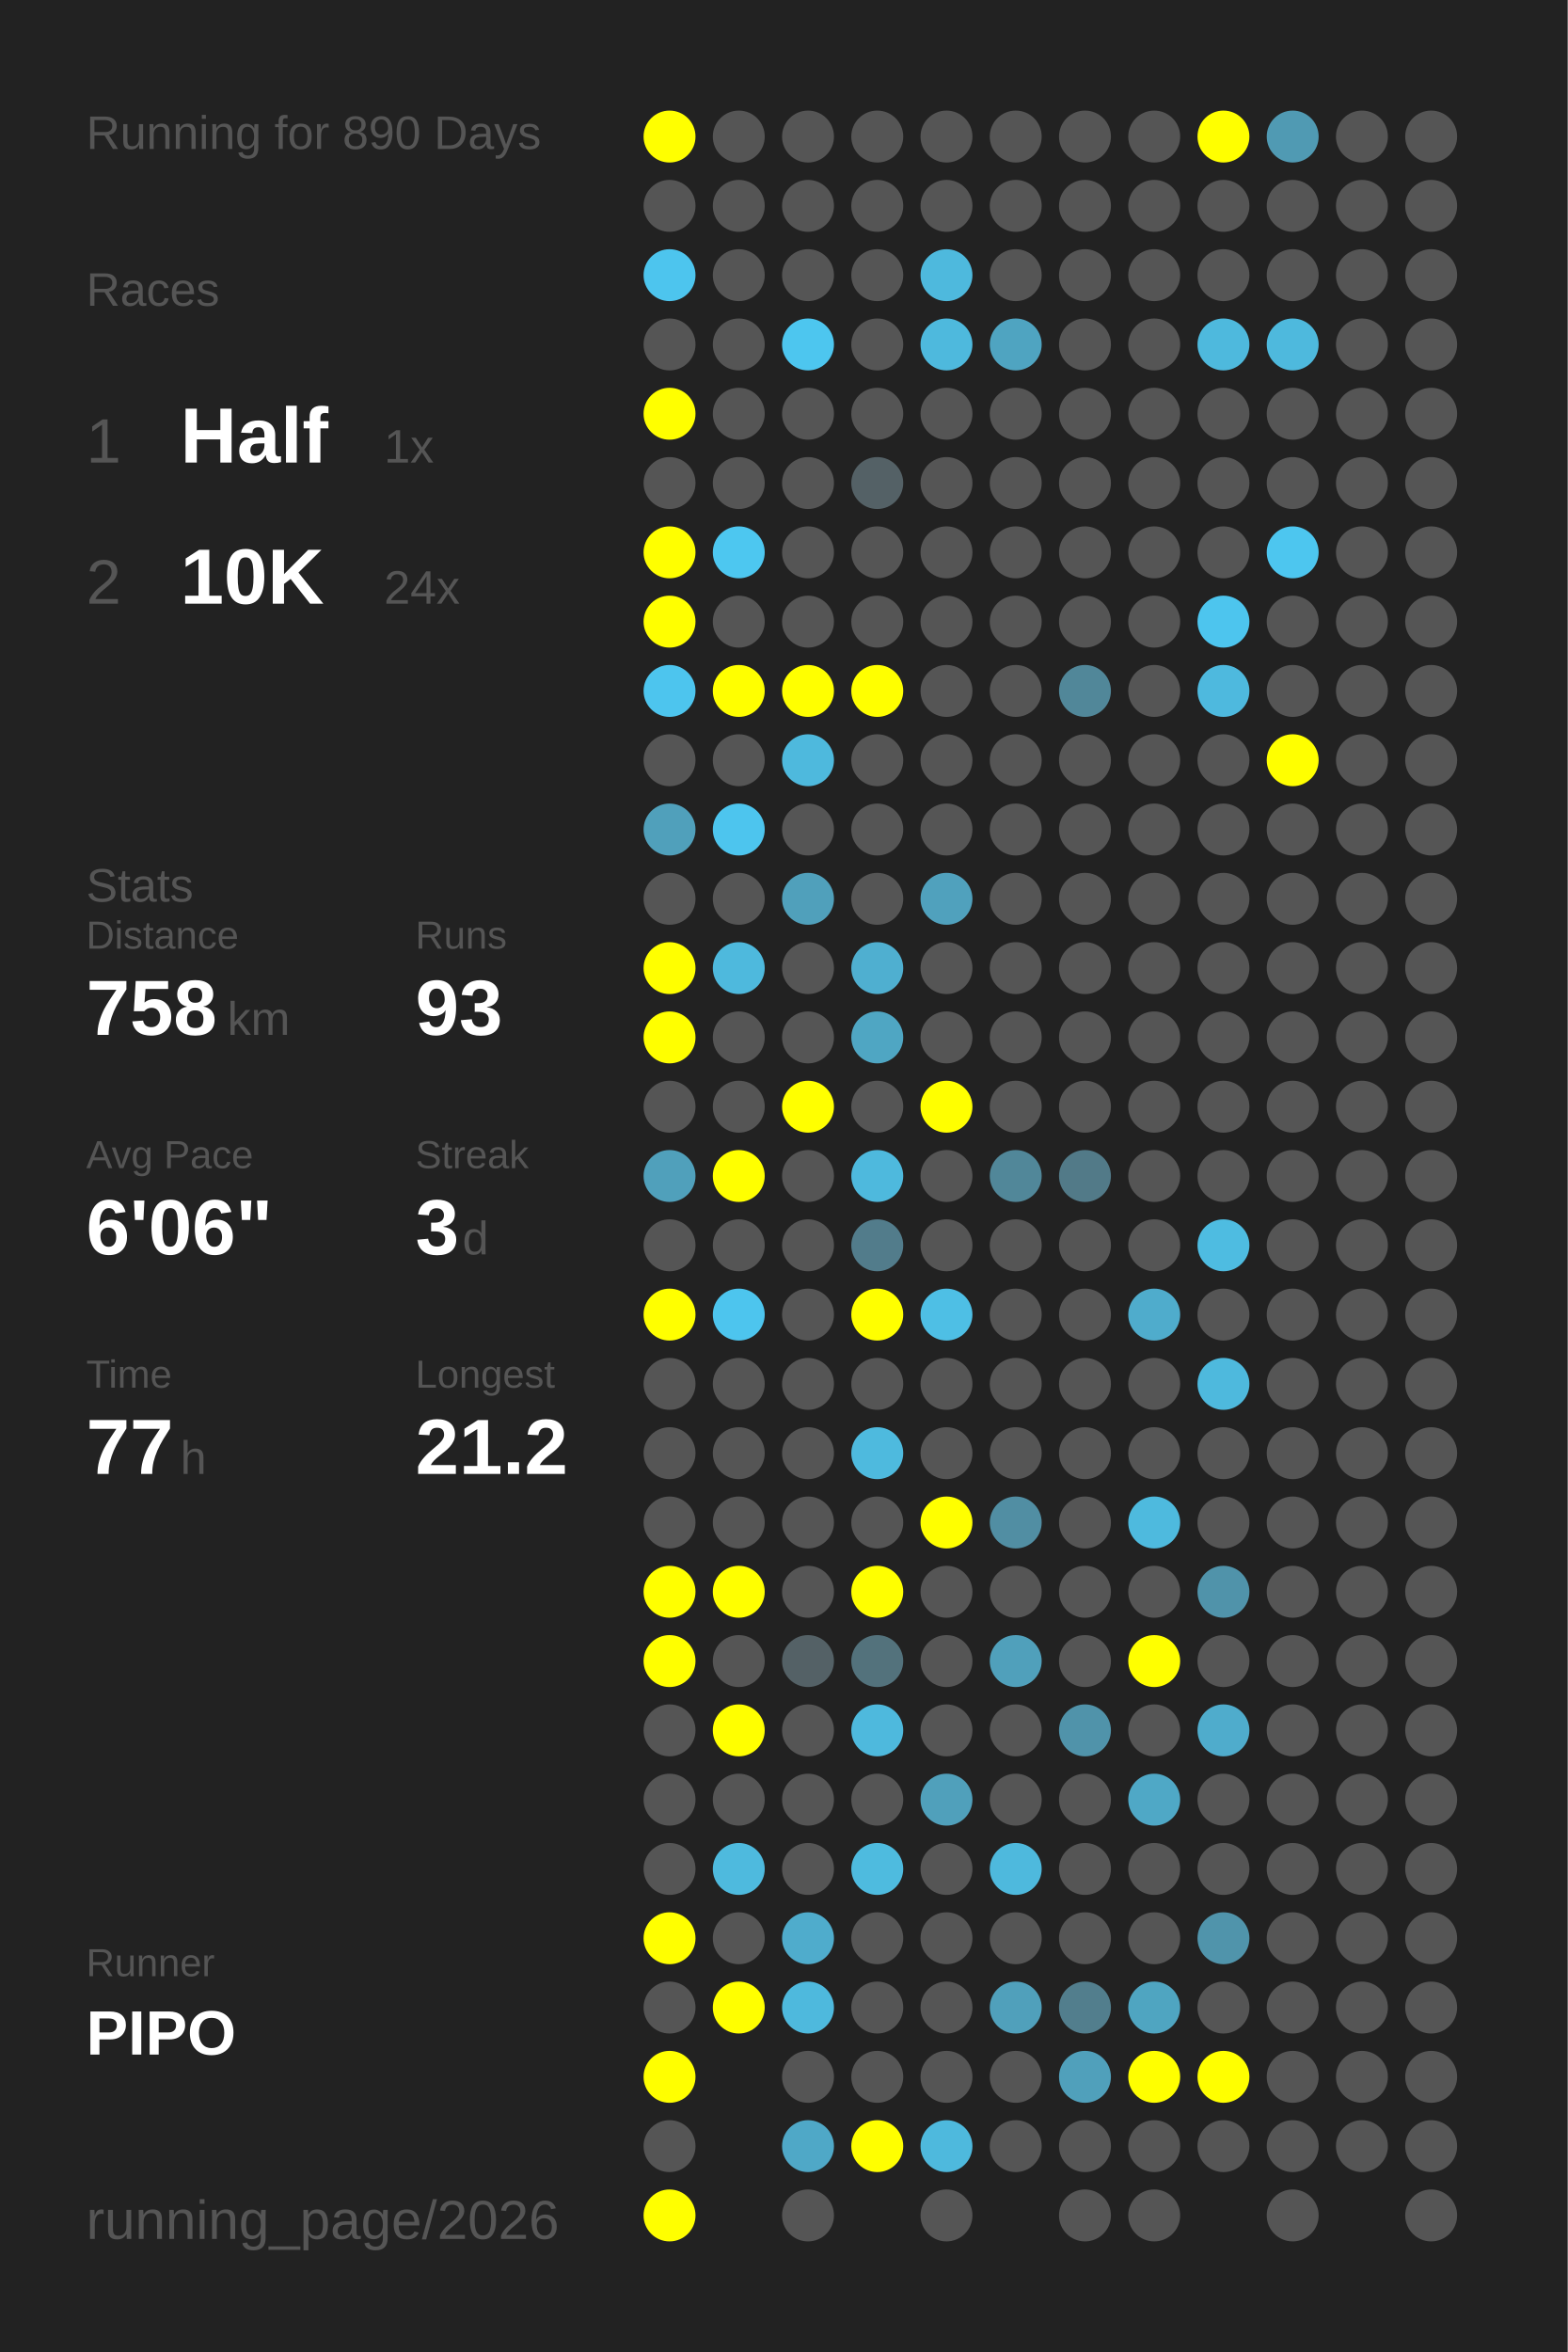
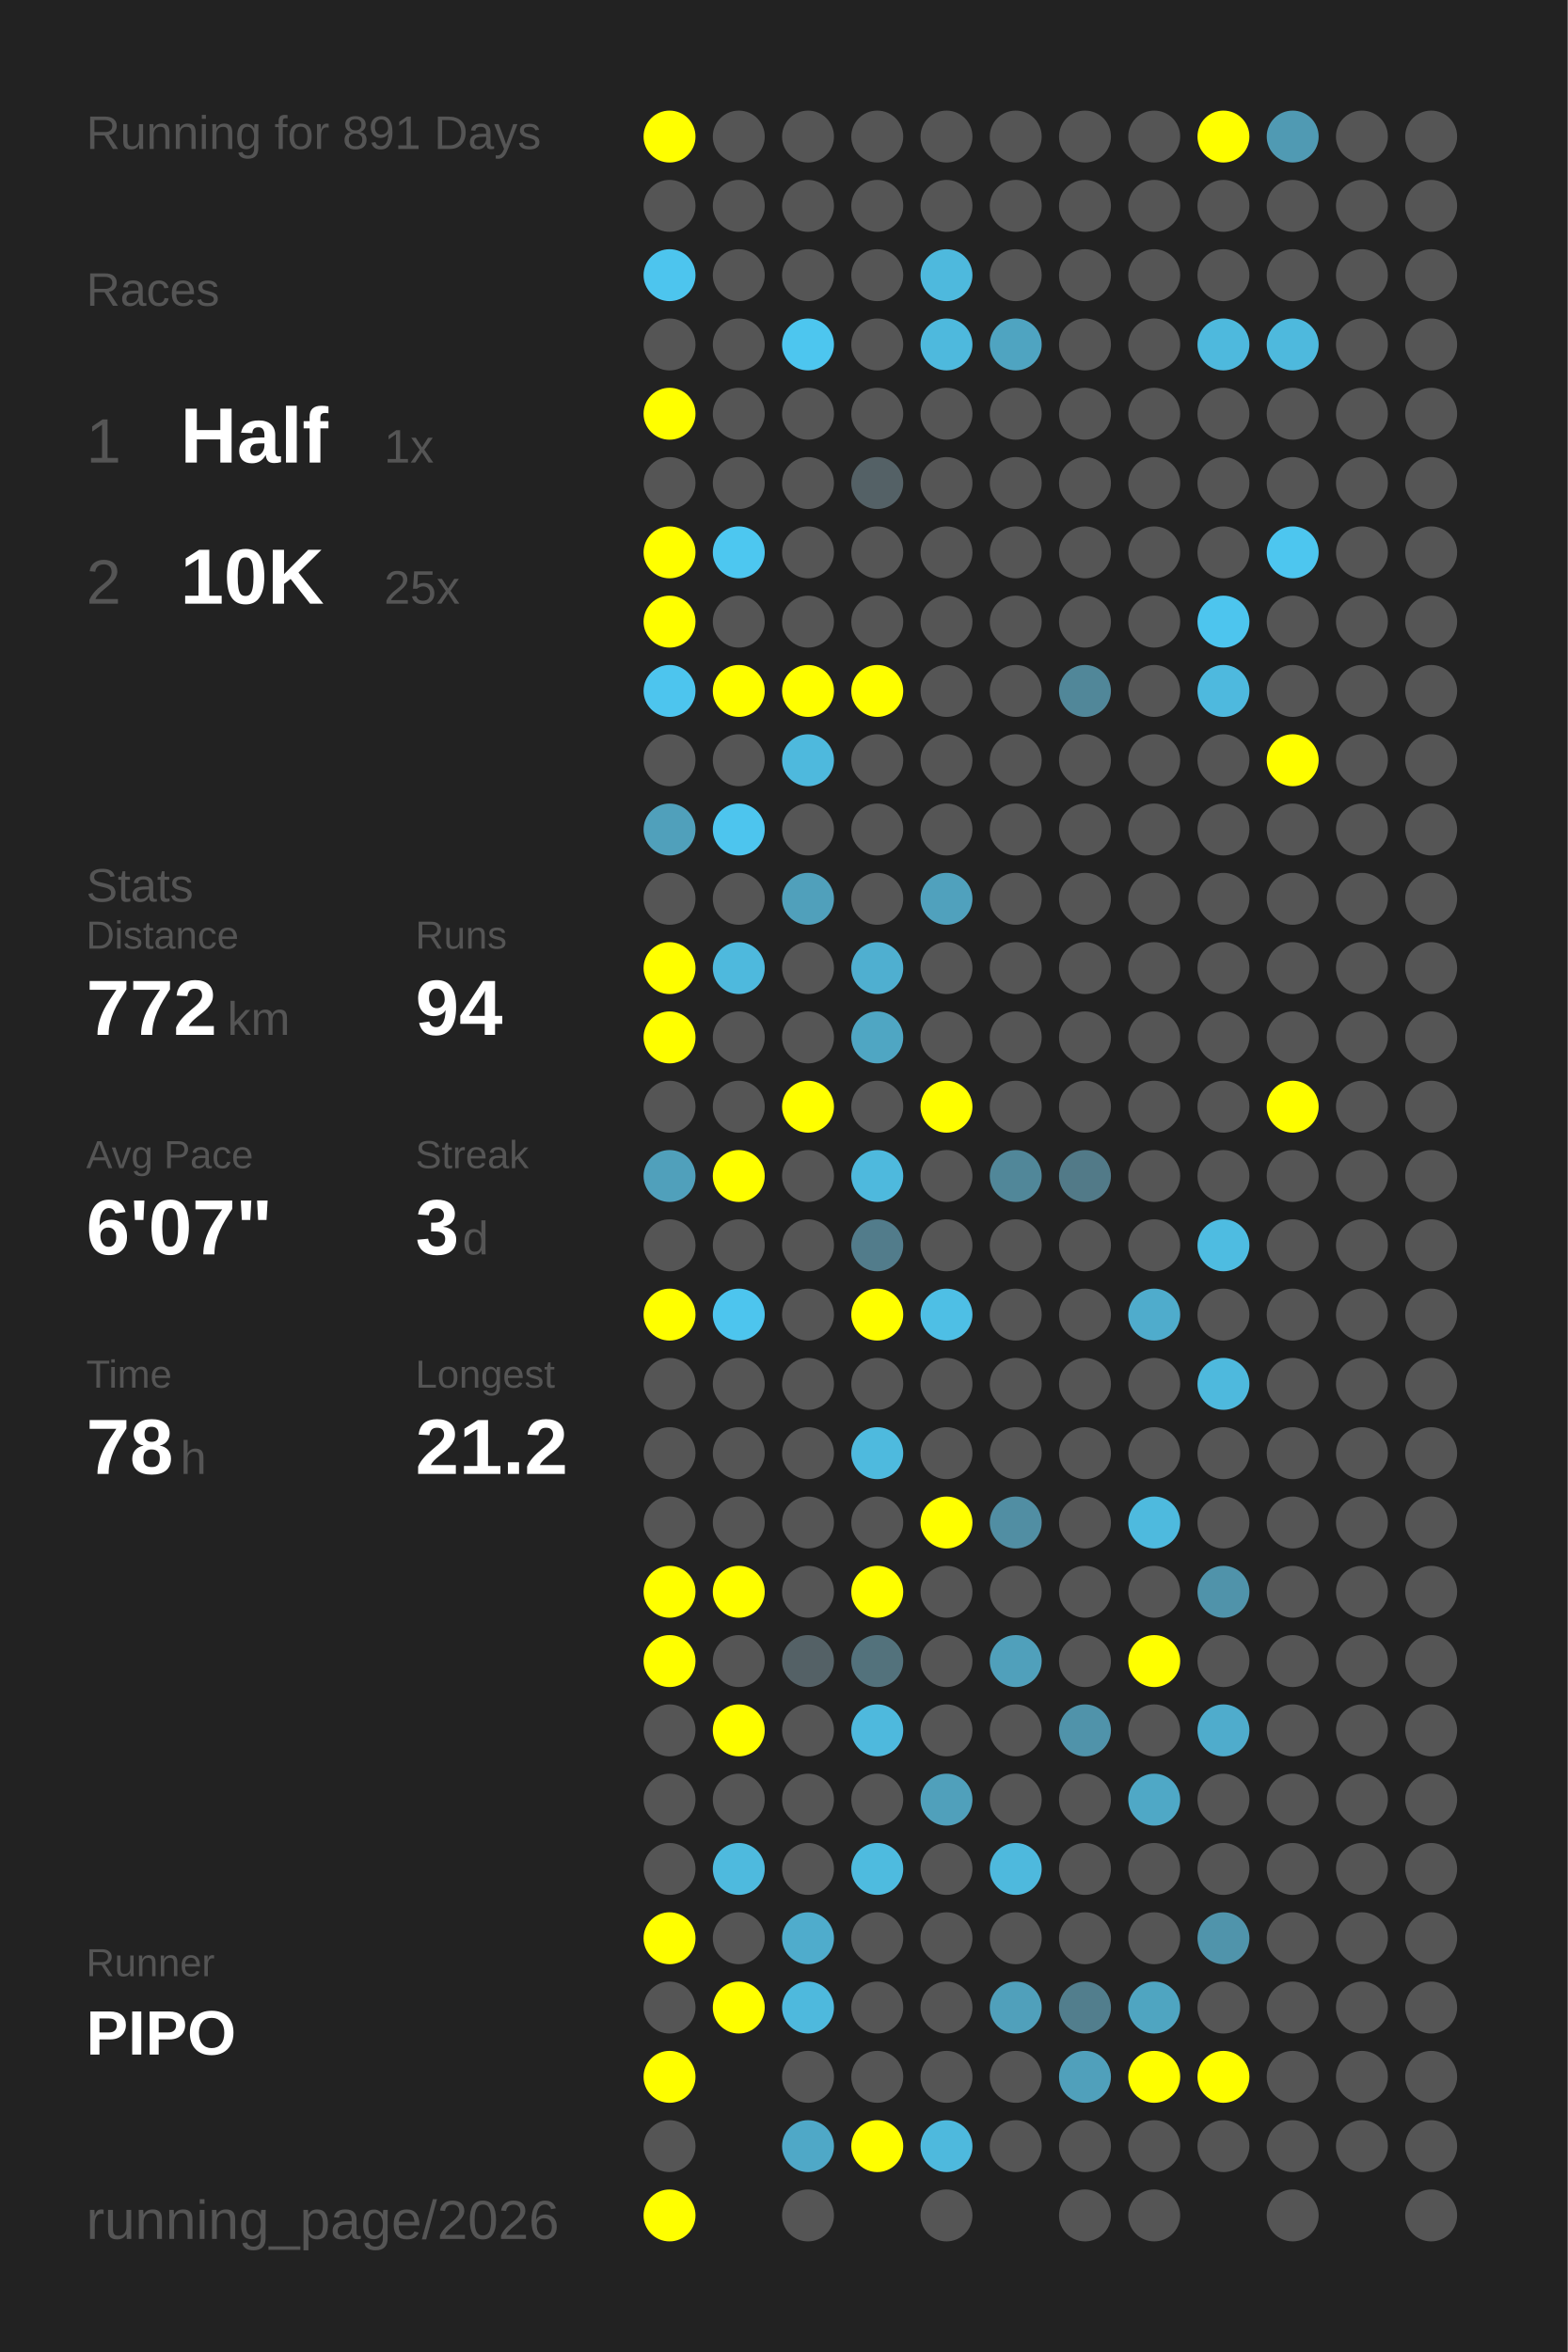
<svg xmlns="http://www.w3.org/2000/svg" baseProfile="full" height="300mm" version="1.1" viewBox="0,0,200,300" width="200mm">
  <defs />
  <rect fill="#222222" height="300" width="200" x="0" y="0" />
-   <text fill="#555555" style="font-size:6px; font-family:Arial;" x="11" y="19">Running for 890 Days</text>
+   <text fill="#555555" style="font-size:6px; font-family:Arial;" x="11" y="19">Running for 891 Days</text>
  <text fill="#555555" style="font-size:6px; font-family:Arial;" x="11" y="39">Races</text>
  <text fill="#555555" style="font-size:8px; font-family:Arial;" x="11" y="59">1</text>
  <text fill="#FFFFFF" style="font-size:10px; font-family:Arial; font-weight:bold;" x="23" y="59">Half</text>
  <text fill="#555555" style="font-size:6px; font-family:Arial;" x="49" y="59">1x</text>
  <text fill="#555555" style="font-size:8px; font-family:Arial;" x="11" y="77">2</text>
  <text fill="#FFFFFF" style="font-size:10px; font-family:Arial; font-weight:bold;" x="23" y="77">10K</text>
-   <text fill="#555555" style="font-size:6px; font-family:Arial;" x="49" y="77">24x</text>
+   <text fill="#555555" style="font-size:6px; font-family:Arial;" x="49" y="77">25x</text>
  <text fill="#555555" style="font-size:6px; font-family:Arial;" x="11" y="115">Stats</text>
  <text fill="#555555" style="font-size:5px; font-family:Arial;" x="11" y="121">Distance</text>
-   <text fill="#FFFFFF" style="font-size:10px; font-family:Arial; font-weight:bold;" x="11" y="132">758</text>
+   <text fill="#FFFFFF" style="font-size:10px; font-family:Arial; font-weight:bold;" x="11" y="132">772</text>
  <text fill="#555555" style="font-size:6px; font-family:Arial;" x="29" y="132">km</text>
  <text fill="#555555" style="font-size:5px; font-family:Arial;" x="53" y="121">Runs</text>
-   <text fill="#FFFFFF" style="font-size:10px; font-family:Arial; font-weight:bold;" x="53" y="132">93</text>
+   <text fill="#FFFFFF" style="font-size:10px; font-family:Arial; font-weight:bold;" x="53" y="132">94</text>
  <text fill="#555555" style="font-size:5px; font-family:Arial;" x="11" y="149">Avg Pace</text>
-   <text fill="#FFFFFF" style="font-size:10px; font-family:Arial; font-weight:bold;" x="11" y="160">6'06"</text>
+   <text fill="#FFFFFF" style="font-size:10px; font-family:Arial; font-weight:bold;" x="11" y="160">6'07"</text>
  <text fill="#555555" style="font-size:5px; font-family:Arial;" x="53" y="149">Streak</text>
  <text fill="#FFFFFF" style="font-size:10px; font-family:Arial; font-weight:bold;" x="53" y="160">3</text>
  <text fill="#555555" style="font-size:6px; font-family:Arial;" x="59" y="160">d</text>
  <text fill="#555555" style="font-size:5px; font-family:Arial;" x="11" y="177">Time</text>
-   <text fill="#FFFFFF" style="font-size:10px; font-family:Arial; font-weight:bold;" x="11" y="188">77</text>
+   <text fill="#FFFFFF" style="font-size:10px; font-family:Arial; font-weight:bold;" x="11" y="188">78</text>
  <text fill="#555555" style="font-size:6px; font-family:Arial;" x="23" y="188">h</text>
  <text fill="#555555" style="font-size:5px; font-family:Arial;" x="53" y="177">Longest</text>
  <text fill="#FFFFFF" style="font-size:10px; font-family:Arial; font-weight:bold;" x="53" y="188">21.2</text>
  <text fill="#555555" style="font-size:5px; font-family:Arial;" x="11" y="252.065">Runner</text>
  <text fill="#FFFFFF" style="font-size:8px; font-family:Arial; font-weight:bold;" x="11" y="262.065">PIPO</text>
  <text fill="#555555" style="font-size:7px; font-family:Arial;" x="11" y="285.581">running_page/2026</text>
  <circle cx="85.417" cy="17.419" fill="#FFFF00" r="3.312" />
  <circle cx="85.417" cy="26.258" fill="#555555" r="3.312" />
  <circle cx="85.417" cy="35.097" fill="#4dc5ee" r="3.312" />
  <circle cx="85.417" cy="43.935" fill="#555555" r="3.312" />
  <circle cx="85.417" cy="52.774" fill="#FFFF00" r="3.312" />
  <circle cx="85.417" cy="61.613" fill="#555555" r="3.312" />
  <circle cx="85.417" cy="70.452" fill="#FFFF00" r="3.312" />
  <circle cx="85.417" cy="79.29" fill="#FFFF00" r="3.312" />
  <circle cx="85.417" cy="88.129" fill="#4dc5ee" r="3.312" />
  <circle cx="85.417" cy="96.968" fill="#555555" r="3.312" />
  <circle cx="85.417" cy="105.806" fill="#50a0bb" r="3.312" />
  <circle cx="85.417" cy="114.645" fill="#555555" r="3.312" />
  <circle cx="85.417" cy="123.484" fill="#FFFF00" r="3.312" />
  <circle cx="85.417" cy="132.323" fill="#FFFF00" r="3.312" />
  <circle cx="85.417" cy="141.161" fill="#555555" r="3.312" />
  <circle cx="85.417" cy="150" fill="#50a0bb" r="3.312" />
  <circle cx="85.417" cy="158.839" fill="#555555" r="3.312" />
  <circle cx="85.417" cy="167.677" fill="#FFFF00" r="3.312" />
  <circle cx="85.417" cy="176.516" fill="#555555" r="3.312" />
  <circle cx="85.417" cy="185.355" fill="#555555" r="3.312" />
  <circle cx="85.417" cy="194.194" fill="#555555" r="3.312" />
  <circle cx="85.417" cy="203.032" fill="#FFFF00" r="3.312" />
  <circle cx="85.417" cy="211.871" fill="#FFFF00" r="3.312" />
  <circle cx="85.417" cy="220.71" fill="#555555" r="3.312" />
  <circle cx="85.417" cy="229.548" fill="#555555" r="3.312" />
  <circle cx="85.417" cy="238.387" fill="#555555" r="3.312" />
  <circle cx="85.417" cy="247.226" fill="#FFFF00" r="3.312" />
  <circle cx="85.417" cy="256.065" fill="#555555" r="3.312" />
  <circle cx="85.417" cy="264.903" fill="#FFFF00" r="3.312" />
  <circle cx="85.417" cy="273.742" fill="#555555" r="3.312" />
  <circle cx="85.417" cy="282.581" fill="#FFFF00" r="3.312" />
  <circle cx="94.25" cy="17.419" fill="#555555" r="3.312" />
  <circle cx="94.25" cy="26.258" fill="#555555" r="3.312" />
  <circle cx="94.25" cy="35.097" fill="#555555" r="3.312" />
  <circle cx="94.25" cy="43.935" fill="#555555" r="3.312" />
  <circle cx="94.25" cy="52.774" fill="#555555" r="3.312" />
  <circle cx="94.25" cy="61.613" fill="#555555" r="3.312" />
  <circle cx="94.25" cy="70.452" fill="#4dc7f0" r="3.312" />
  <circle cx="94.25" cy="79.29" fill="#555555" r="3.312" />
  <circle cx="94.25" cy="88.129" fill="#FFFF00" r="3.312" />
  <circle cx="94.25" cy="96.968" fill="#555555" r="3.312" />
  <circle cx="94.25" cy="105.806" fill="#4dc5ee" r="3.312" />
  <circle cx="94.25" cy="114.645" fill="#555555" r="3.312" />
  <circle cx="94.25" cy="123.484" fill="#4eb9dd" r="3.312" />
  <circle cx="94.25" cy="132.323" fill="#555555" r="3.312" />
  <circle cx="94.25" cy="141.161" fill="#555555" r="3.312" />
  <circle cx="94.25" cy="150" fill="#FFFF00" r="3.312" />
  <circle cx="94.25" cy="158.839" fill="#555555" r="3.312" />
  <circle cx="94.25" cy="167.677" fill="#4dc5ee" r="3.312" />
  <circle cx="94.25" cy="176.516" fill="#555555" r="3.312" />
  <circle cx="94.25" cy="185.355" fill="#555555" r="3.312" />
  <circle cx="94.25" cy="194.194" fill="#555555" r="3.312" />
  <circle cx="94.25" cy="203.032" fill="#FFFF00" r="3.312" />
  <circle cx="94.25" cy="211.871" fill="#555555" r="3.312" />
  <circle cx="94.25" cy="220.71" fill="#FFFF00" r="3.312" />
  <circle cx="94.25" cy="229.548" fill="#555555" r="3.312" />
  <circle cx="94.25" cy="238.387" fill="#4ebade" r="3.312" />
  <circle cx="94.25" cy="247.226" fill="#555555" r="3.312" />
  <circle cx="94.25" cy="256.065" fill="#FFFF00" r="3.312" />
  <circle cx="103.083" cy="17.419" fill="#555555" r="3.312" />
  <circle cx="103.083" cy="26.258" fill="#555555" r="3.312" />
  <circle cx="103.083" cy="35.097" fill="#555555" r="3.312" />
  <circle cx="103.083" cy="43.935" fill="#4dc6ef" r="3.312" />
  <circle cx="103.083" cy="52.774" fill="#555555" r="3.312" />
  <circle cx="103.083" cy="61.613" fill="#555555" r="3.312" />
  <circle cx="103.083" cy="70.452" fill="#555555" r="3.312" />
  <circle cx="103.083" cy="79.29" fill="#555555" r="3.312" />
  <circle cx="103.083" cy="88.129" fill="#FFFF00" r="3.312" />
  <circle cx="103.083" cy="96.968" fill="#4eb9dd" r="3.312" />
  <circle cx="103.083" cy="105.806" fill="#555555" r="3.312" />
  <circle cx="103.083" cy="114.645" fill="#50a0bb" r="3.312" />
  <circle cx="103.083" cy="123.484" fill="#555555" r="3.312" />
  <circle cx="103.083" cy="132.323" fill="#555555" r="3.312" />
  <circle cx="103.083" cy="141.161" fill="#FFFF00" r="3.312" />
  <circle cx="103.083" cy="150" fill="#555555" r="3.312" />
  <circle cx="103.083" cy="158.839" fill="#555555" r="3.312" />
  <circle cx="103.083" cy="167.677" fill="#555555" r="3.312" />
  <circle cx="103.083" cy="176.516" fill="#555555" r="3.312" />
  <circle cx="103.083" cy="185.355" fill="#555555" r="3.312" />
  <circle cx="103.083" cy="194.194" fill="#555555" r="3.312" />
  <circle cx="103.083" cy="203.032" fill="#555555" r="3.312" />
  <circle cx="103.083" cy="211.871" fill="#546166" r="3.312" />
  <circle cx="103.083" cy="220.71" fill="#555555" r="3.312" />
  <circle cx="103.083" cy="229.548" fill="#555555" r="3.312" />
  <circle cx="103.083" cy="238.387" fill="#555555" r="3.312" />
  <circle cx="103.083" cy="247.226" fill="#4faccc" r="3.312" />
  <circle cx="103.083" cy="256.065" fill="#4eb9dd" r="3.312" />
  <circle cx="103.083" cy="264.903" fill="#555555" r="3.312" />
  <circle cx="103.083" cy="273.742" fill="#4fa8c7" r="3.312" />
  <circle cx="103.083" cy="282.581" fill="#555555" r="3.312" />
  <circle cx="111.917" cy="17.419" fill="#555555" r="3.312" />
  <circle cx="111.917" cy="26.258" fill="#555555" r="3.312" />
  <circle cx="111.917" cy="35.097" fill="#555555" r="3.312" />
  <circle cx="111.917" cy="43.935" fill="#555555" r="3.312" />
  <circle cx="111.917" cy="52.774" fill="#555555" r="3.312" />
  <circle cx="111.917" cy="61.613" fill="#546166" r="3.312" />
  <circle cx="111.917" cy="70.452" fill="#555555" r="3.312" />
  <circle cx="111.917" cy="79.29" fill="#555555" r="3.312" />
  <circle cx="111.917" cy="88.129" fill="#FFFF00" r="3.312" />
  <circle cx="111.917" cy="96.968" fill="#555555" r="3.312" />
  <circle cx="111.917" cy="105.806" fill="#555555" r="3.312" />
  <circle cx="111.917" cy="114.645" fill="#555555" r="3.312" />
  <circle cx="111.917" cy="123.484" fill="#4fafd0" r="3.312" />
  <circle cx="111.917" cy="132.323" fill="#4fa6c3" r="3.312" />
  <circle cx="111.917" cy="141.161" fill="#555555" r="3.312" />
  <circle cx="111.917" cy="150" fill="#4eb9dd" r="3.312" />
  <circle cx="111.917" cy="158.839" fill="#527c8b" r="3.312" />
  <circle cx="111.917" cy="167.677" fill="#FFFF00" r="3.312" />
  <circle cx="111.917" cy="176.516" fill="#555555" r="3.312" />
  <circle cx="111.917" cy="185.355" fill="#4ebade" r="3.312" />
  <circle cx="111.917" cy="194.194" fill="#555555" r="3.312" />
  <circle cx="111.917" cy="203.032" fill="#FFFF00" r="3.312" />
  <circle cx="111.917" cy="211.871" fill="#53727c" r="3.312" />
  <circle cx="111.917" cy="220.71" fill="#4eb9dd" r="3.312" />
  <circle cx="111.917" cy="229.548" fill="#555555" r="3.312" />
  <circle cx="111.917" cy="238.387" fill="#4ebbdf" r="3.312" />
  <circle cx="111.917" cy="247.226" fill="#555555" r="3.312" />
  <circle cx="111.917" cy="256.065" fill="#555555" r="3.312" />
  <circle cx="111.917" cy="264.903" fill="#555555" r="3.312" />
  <circle cx="111.917" cy="273.742" fill="#FFFF00" r="3.312" />
  <circle cx="120.75" cy="17.419" fill="#555555" r="3.312" />
  <circle cx="120.75" cy="26.258" fill="#555555" r="3.312" />
  <circle cx="120.75" cy="35.097" fill="#4eb9dd" r="3.312" />
  <circle cx="120.75" cy="43.935" fill="#4eb9dd" r="3.312" />
  <circle cx="120.75" cy="52.774" fill="#555555" r="3.312" />
  <circle cx="120.75" cy="61.613" fill="#555555" r="3.312" />
  <circle cx="120.75" cy="70.452" fill="#555555" r="3.312" />
  <circle cx="120.75" cy="79.29" fill="#555555" r="3.312" />
  <circle cx="120.75" cy="88.129" fill="#555555" r="3.312" />
  <circle cx="120.75" cy="96.968" fill="#555555" r="3.312" />
  <circle cx="120.75" cy="105.806" fill="#555555" r="3.312" />
  <circle cx="120.75" cy="114.645" fill="#50a1bd" r="3.312" />
  <circle cx="120.75" cy="123.484" fill="#555555" r="3.312" />
  <circle cx="120.75" cy="132.323" fill="#555555" r="3.312" />
  <circle cx="120.75" cy="141.161" fill="#FFFF00" r="3.312" />
  <circle cx="120.75" cy="150" fill="#555555" r="3.312" />
  <circle cx="120.75" cy="158.839" fill="#555555" r="3.312" />
  <circle cx="120.75" cy="167.677" fill="#4ebfe5" r="3.312" />
  <circle cx="120.75" cy="176.516" fill="#555555" r="3.312" />
  <circle cx="120.75" cy="185.355" fill="#555555" r="3.312" />
  <circle cx="120.75" cy="194.194" fill="#FFFF00" r="3.312" />
  <circle cx="120.75" cy="203.032" fill="#555555" r="3.312" />
  <circle cx="120.75" cy="211.871" fill="#555555" r="3.312" />
  <circle cx="120.75" cy="220.71" fill="#555555" r="3.312" />
  <circle cx="120.75" cy="229.548" fill="#50a0bb" r="3.312" />
  <circle cx="120.75" cy="238.387" fill="#555555" r="3.312" />
  <circle cx="120.75" cy="247.226" fill="#555555" r="3.312" />
  <circle cx="120.75" cy="256.065" fill="#555555" r="3.312" />
  <circle cx="120.75" cy="264.903" fill="#555555" r="3.312" />
  <circle cx="120.75" cy="273.742" fill="#4eb9dd" r="3.312" />
  <circle cx="120.75" cy="282.581" fill="#555555" r="3.312" />
  <circle cx="129.583" cy="17.419" fill="#555555" r="3.312" />
  <circle cx="129.583" cy="26.258" fill="#555555" r="3.312" />
  <circle cx="129.583" cy="35.097" fill="#555555" r="3.312" />
  <circle cx="129.583" cy="43.935" fill="#4fa4c1" r="3.312" />
  <circle cx="129.583" cy="52.774" fill="#555555" r="3.312" />
  <circle cx="129.583" cy="61.613" fill="#555555" r="3.312" />
  <circle cx="129.583" cy="70.452" fill="#555555" r="3.312" />
  <circle cx="129.583" cy="79.29" fill="#555555" r="3.312" />
  <circle cx="129.583" cy="88.129" fill="#555555" r="3.312" />
  <circle cx="129.583" cy="96.968" fill="#555555" r="3.312" />
  <circle cx="129.583" cy="105.806" fill="#555555" r="3.312" />
  <circle cx="129.583" cy="114.645" fill="#555555" r="3.312" />
  <circle cx="129.583" cy="123.484" fill="#555555" r="3.312" />
  <circle cx="129.583" cy="132.323" fill="#555555" r="3.312" />
  <circle cx="129.583" cy="141.161" fill="#555555" r="3.312" />
  <circle cx="129.583" cy="150" fill="#518799" r="3.312" />
  <circle cx="129.583" cy="158.839" fill="#555555" r="3.312" />
  <circle cx="129.583" cy="167.677" fill="#555555" r="3.312" />
  <circle cx="129.583" cy="176.516" fill="#555555" r="3.312" />
  <circle cx="129.583" cy="185.355" fill="#555555" r="3.312" />
  <circle cx="129.583" cy="194.194" fill="#518ea3" r="3.312" />
  <circle cx="129.583" cy="203.032" fill="#555555" r="3.312" />
  <circle cx="129.583" cy="211.871" fill="#50a0bb" r="3.312" />
  <circle cx="129.583" cy="220.71" fill="#555555" r="3.312" />
  <circle cx="129.583" cy="229.548" fill="#555555" r="3.312" />
  <circle cx="129.583" cy="238.387" fill="#4eb9dd" r="3.312" />
  <circle cx="129.583" cy="247.226" fill="#555555" r="3.312" />
  <circle cx="129.583" cy="256.065" fill="#50a0bb" r="3.312" />
  <circle cx="129.583" cy="264.903" fill="#555555" r="3.312" />
  <circle cx="129.583" cy="273.742" fill="#555555" r="3.312" />
  <circle cx="138.417" cy="17.419" fill="#555555" r="3.312" />
  <circle cx="138.417" cy="26.258" fill="#555555" r="3.312" />
  <circle cx="138.417" cy="35.097" fill="#555555" r="3.312" />
  <circle cx="138.417" cy="43.935" fill="#555555" r="3.312" />
  <circle cx="138.417" cy="52.774" fill="#555555" r="3.312" />
  <circle cx="138.417" cy="61.613" fill="#555555" r="3.312" />
  <circle cx="138.417" cy="70.452" fill="#555555" r="3.312" />
  <circle cx="138.417" cy="79.29" fill="#555555" r="3.312" />
  <circle cx="138.417" cy="88.129" fill="#518799" r="3.312" />
  <circle cx="138.417" cy="96.968" fill="#555555" r="3.312" />
  <circle cx="138.417" cy="105.806" fill="#555555" r="3.312" />
  <circle cx="138.417" cy="114.645" fill="#555555" r="3.312" />
  <circle cx="138.417" cy="123.484" fill="#555555" r="3.312" />
  <circle cx="138.417" cy="132.323" fill="#555555" r="3.312" />
  <circle cx="138.417" cy="141.161" fill="#555555" r="3.312" />
  <circle cx="138.417" cy="150" fill="#527a88" r="3.312" />
  <circle cx="138.417" cy="158.839" fill="#555555" r="3.312" />
  <circle cx="138.417" cy="167.677" fill="#555555" r="3.312" />
  <circle cx="138.417" cy="176.516" fill="#555555" r="3.312" />
  <circle cx="138.417" cy="185.355" fill="#555555" r="3.312" />
  <circle cx="138.417" cy="194.194" fill="#555555" r="3.312" />
  <circle cx="138.417" cy="203.032" fill="#555555" r="3.312" />
  <circle cx="138.417" cy="211.871" fill="#555555" r="3.312" />
  <circle cx="138.417" cy="220.71" fill="#5093aa" r="3.312" />
  <circle cx="138.417" cy="229.548" fill="#555555" r="3.312" />
  <circle cx="138.417" cy="238.387" fill="#555555" r="3.312" />
  <circle cx="138.417" cy="247.226" fill="#555555" r="3.312" />
  <circle cx="138.417" cy="256.065" fill="#527e8d" r="3.312" />
  <circle cx="138.417" cy="264.903" fill="#50a0bb" r="3.312" />
  <circle cx="138.417" cy="273.742" fill="#555555" r="3.312" />
  <circle cx="138.417" cy="282.581" fill="#555555" r="3.312" />
  <circle cx="147.25" cy="17.419" fill="#555555" r="3.312" />
  <circle cx="147.25" cy="26.258" fill="#555555" r="3.312" />
  <circle cx="147.25" cy="35.097" fill="#555555" r="3.312" />
  <circle cx="147.25" cy="43.935" fill="#555555" r="3.312" />
  <circle cx="147.25" cy="52.774" fill="#555555" r="3.312" />
  <circle cx="147.25" cy="61.613" fill="#555555" r="3.312" />
  <circle cx="147.25" cy="70.452" fill="#555555" r="3.312" />
  <circle cx="147.25" cy="79.29" fill="#555555" r="3.312" />
  <circle cx="147.25" cy="88.129" fill="#555555" r="3.312" />
  <circle cx="147.25" cy="96.968" fill="#555555" r="3.312" />
  <circle cx="147.25" cy="105.806" fill="#555555" r="3.312" />
  <circle cx="147.25" cy="114.645" fill="#555555" r="3.312" />
  <circle cx="147.25" cy="123.484" fill="#555555" r="3.312" />
  <circle cx="147.25" cy="132.323" fill="#555555" r="3.312" />
  <circle cx="147.25" cy="141.161" fill="#555555" r="3.312" />
  <circle cx="147.25" cy="150" fill="#555555" r="3.312" />
  <circle cx="147.25" cy="158.839" fill="#555555" r="3.312" />
  <circle cx="147.25" cy="167.677" fill="#4faccc" r="3.312" />
  <circle cx="147.25" cy="176.516" fill="#555555" r="3.312" />
  <circle cx="147.25" cy="185.355" fill="#555555" r="3.312" />
  <circle cx="147.25" cy="194.194" fill="#4ebade" r="3.312" />
  <circle cx="147.25" cy="203.032" fill="#555555" r="3.312" />
  <circle cx="147.25" cy="211.871" fill="#FFFF00" r="3.312" />
  <circle cx="147.25" cy="220.71" fill="#555555" r="3.312" />
  <circle cx="147.25" cy="229.548" fill="#4fa8c6" r="3.312" />
  <circle cx="147.25" cy="238.387" fill="#555555" r="3.312" />
  <circle cx="147.25" cy="247.226" fill="#555555" r="3.312" />
  <circle cx="147.25" cy="256.065" fill="#4fa5c1" r="3.312" />
  <circle cx="147.25" cy="264.903" fill="#FFFF00" r="3.312" />
  <circle cx="147.25" cy="273.742" fill="#555555" r="3.312" />
  <circle cx="147.25" cy="282.581" fill="#555555" r="3.312" />
  <circle cx="156.083" cy="17.419" fill="#FFFF00" r="3.312" />
  <circle cx="156.083" cy="26.258" fill="#555555" r="3.312" />
  <circle cx="156.083" cy="35.097" fill="#555555" r="3.312" />
  <circle cx="156.083" cy="43.935" fill="#4eb9dd" r="3.312" />
  <circle cx="156.083" cy="52.774" fill="#555555" r="3.312" />
  <circle cx="156.083" cy="61.613" fill="#555555" r="3.312" />
  <circle cx="156.083" cy="70.452" fill="#555555" r="3.312" />
  <circle cx="156.083" cy="79.29" fill="#4dc5ee" r="3.312" />
  <circle cx="156.083" cy="88.129" fill="#4eb9de" r="3.312" />
  <circle cx="156.083" cy="96.968" fill="#555555" r="3.312" />
  <circle cx="156.083" cy="105.806" fill="#555555" r="3.312" />
  <circle cx="156.083" cy="114.645" fill="#555555" r="3.312" />
  <circle cx="156.083" cy="123.484" fill="#555555" r="3.312" />
  <circle cx="156.083" cy="132.323" fill="#555555" r="3.312" />
  <circle cx="156.083" cy="141.161" fill="#555555" r="3.312" />
  <circle cx="156.083" cy="150" fill="#555555" r="3.312" />
  <circle cx="156.083" cy="158.839" fill="#4ebce1" r="3.312" />
  <circle cx="156.083" cy="167.677" fill="#555555" r="3.312" />
  <circle cx="156.083" cy="176.516" fill="#4eb9dd" r="3.312" />
  <circle cx="156.083" cy="185.355" fill="#555555" r="3.312" />
  <circle cx="156.083" cy="194.194" fill="#555555" r="3.312" />
  <circle cx="156.083" cy="203.032" fill="#5093aa" r="3.312" />
  <circle cx="156.083" cy="211.871" fill="#555555" r="3.312" />
  <circle cx="156.083" cy="220.71" fill="#4faccc" r="3.312" />
  <circle cx="156.083" cy="229.548" fill="#555555" r="3.312" />
  <circle cx="156.083" cy="238.387" fill="#555555" r="3.312" />
  <circle cx="156.083" cy="247.226" fill="#5094ab" r="3.312" />
  <circle cx="156.083" cy="256.065" fill="#555555" r="3.312" />
  <circle cx="156.083" cy="264.903" fill="#FFFF00" r="3.312" />
  <circle cx="156.083" cy="273.742" fill="#555555" r="3.312" />
  <circle cx="164.917" cy="17.419" fill="#509ab3" r="3.312" />
  <circle cx="164.917" cy="26.258" fill="#555555" r="3.312" />
  <circle cx="164.917" cy="35.097" fill="#555555" r="3.312" />
  <circle cx="164.917" cy="43.935" fill="#4eb9dd" r="3.312" />
  <circle cx="164.917" cy="52.774" fill="#555555" r="3.312" />
  <circle cx="164.917" cy="61.613" fill="#555555" r="3.312" />
  <circle cx="164.917" cy="70.452" fill="#4dc6ef" r="3.312" />
  <circle cx="164.917" cy="79.29" fill="#555555" r="3.312" />
  <circle cx="164.917" cy="88.129" fill="#555555" r="3.312" />
  <circle cx="164.917" cy="96.968" fill="#FFFF00" r="3.312" />
  <circle cx="164.917" cy="105.806" fill="#555555" r="3.312" />
  <circle cx="164.917" cy="114.645" fill="#555555" r="3.312" />
  <circle cx="164.917" cy="123.484" fill="#555555" r="3.312" />
  <circle cx="164.917" cy="132.323" fill="#555555" r="3.312" />
-   <circle cx="164.917" cy="141.161" fill="#555555" r="3.312" />
+   <circle cx="164.917" cy="141.161" fill="#FFFF00" r="3.312" />
  <circle cx="164.917" cy="150" fill="#555555" r="3.312" />
  <circle cx="164.917" cy="158.839" fill="#555555" r="3.312" />
  <circle cx="164.917" cy="167.677" fill="#555555" r="3.312" />
  <circle cx="164.917" cy="176.516" fill="#555555" r="3.312" />
  <circle cx="164.917" cy="185.355" fill="#555555" r="3.312" />
  <circle cx="164.917" cy="194.194" fill="#555555" r="3.312" />
  <circle cx="164.917" cy="203.032" fill="#555555" r="3.312" />
  <circle cx="164.917" cy="211.871" fill="#555555" r="3.312" />
  <circle cx="164.917" cy="220.71" fill="#555555" r="3.312" />
  <circle cx="164.917" cy="229.548" fill="#555555" r="3.312" />
  <circle cx="164.917" cy="238.387" fill="#555555" r="3.312" />
  <circle cx="164.917" cy="247.226" fill="#555555" r="3.312" />
  <circle cx="164.917" cy="256.065" fill="#555555" r="3.312" />
  <circle cx="164.917" cy="264.903" fill="#555555" r="3.312" />
  <circle cx="164.917" cy="273.742" fill="#555555" r="3.312" />
  <circle cx="164.917" cy="282.581" fill="#555555" r="3.312" />
  <circle cx="173.75" cy="17.419" fill="#555555" r="3.312" />
  <circle cx="173.75" cy="26.258" fill="#555555" r="3.312" />
  <circle cx="173.75" cy="35.097" fill="#555555" r="3.312" />
  <circle cx="173.75" cy="43.935" fill="#555555" r="3.312" />
  <circle cx="173.75" cy="52.774" fill="#555555" r="3.312" />
  <circle cx="173.75" cy="61.613" fill="#555555" r="3.312" />
  <circle cx="173.75" cy="70.452" fill="#555555" r="3.312" />
  <circle cx="173.75" cy="79.29" fill="#555555" r="3.312" />
  <circle cx="173.75" cy="88.129" fill="#555555" r="3.312" />
  <circle cx="173.75" cy="96.968" fill="#555555" r="3.312" />
  <circle cx="173.75" cy="105.806" fill="#555555" r="3.312" />
  <circle cx="173.75" cy="114.645" fill="#555555" r="3.312" />
  <circle cx="173.75" cy="123.484" fill="#555555" r="3.312" />
  <circle cx="173.75" cy="132.323" fill="#555555" r="3.312" />
  <circle cx="173.75" cy="141.161" fill="#555555" r="3.312" />
  <circle cx="173.75" cy="150" fill="#555555" r="3.312" />
  <circle cx="173.75" cy="158.839" fill="#555555" r="3.312" />
  <circle cx="173.75" cy="167.677" fill="#555555" r="3.312" />
  <circle cx="173.75" cy="176.516" fill="#555555" r="3.312" />
  <circle cx="173.75" cy="185.355" fill="#555555" r="3.312" />
  <circle cx="173.75" cy="194.194" fill="#555555" r="3.312" />
  <circle cx="173.75" cy="203.032" fill="#555555" r="3.312" />
  <circle cx="173.75" cy="211.871" fill="#555555" r="3.312" />
  <circle cx="173.75" cy="220.71" fill="#555555" r="3.312" />
  <circle cx="173.75" cy="229.548" fill="#555555" r="3.312" />
  <circle cx="173.75" cy="238.387" fill="#555555" r="3.312" />
  <circle cx="173.75" cy="247.226" fill="#555555" r="3.312" />
  <circle cx="173.75" cy="256.065" fill="#555555" r="3.312" />
  <circle cx="173.75" cy="264.903" fill="#555555" r="3.312" />
  <circle cx="173.75" cy="273.742" fill="#555555" r="3.312" />
  <circle cx="182.583" cy="17.419" fill="#555555" r="3.312" />
  <circle cx="182.583" cy="26.258" fill="#555555" r="3.312" />
  <circle cx="182.583" cy="35.097" fill="#555555" r="3.312" />
  <circle cx="182.583" cy="43.935" fill="#555555" r="3.312" />
  <circle cx="182.583" cy="52.774" fill="#555555" r="3.312" />
  <circle cx="182.583" cy="61.613" fill="#555555" r="3.312" />
  <circle cx="182.583" cy="70.452" fill="#555555" r="3.312" />
  <circle cx="182.583" cy="79.29" fill="#555555" r="3.312" />
  <circle cx="182.583" cy="88.129" fill="#555555" r="3.312" />
  <circle cx="182.583" cy="96.968" fill="#555555" r="3.312" />
  <circle cx="182.583" cy="105.806" fill="#555555" r="3.312" />
  <circle cx="182.583" cy="114.645" fill="#555555" r="3.312" />
  <circle cx="182.583" cy="123.484" fill="#555555" r="3.312" />
  <circle cx="182.583" cy="132.323" fill="#555555" r="3.312" />
  <circle cx="182.583" cy="141.161" fill="#555555" r="3.312" />
  <circle cx="182.583" cy="150" fill="#555555" r="3.312" />
  <circle cx="182.583" cy="158.839" fill="#555555" r="3.312" />
  <circle cx="182.583" cy="167.677" fill="#555555" r="3.312" />
  <circle cx="182.583" cy="176.516" fill="#555555" r="3.312" />
  <circle cx="182.583" cy="185.355" fill="#555555" r="3.312" />
  <circle cx="182.583" cy="194.194" fill="#555555" r="3.312" />
  <circle cx="182.583" cy="203.032" fill="#555555" r="3.312" />
  <circle cx="182.583" cy="211.871" fill="#555555" r="3.312" />
  <circle cx="182.583" cy="220.71" fill="#555555" r="3.312" />
  <circle cx="182.583" cy="229.548" fill="#555555" r="3.312" />
  <circle cx="182.583" cy="238.387" fill="#555555" r="3.312" />
  <circle cx="182.583" cy="247.226" fill="#555555" r="3.312" />
  <circle cx="182.583" cy="256.065" fill="#555555" r="3.312" />
  <circle cx="182.583" cy="264.903" fill="#555555" r="3.312" />
  <circle cx="182.583" cy="273.742" fill="#555555" r="3.312" />
  <circle cx="182.583" cy="282.581" fill="#555555" r="3.312" />
</svg>
